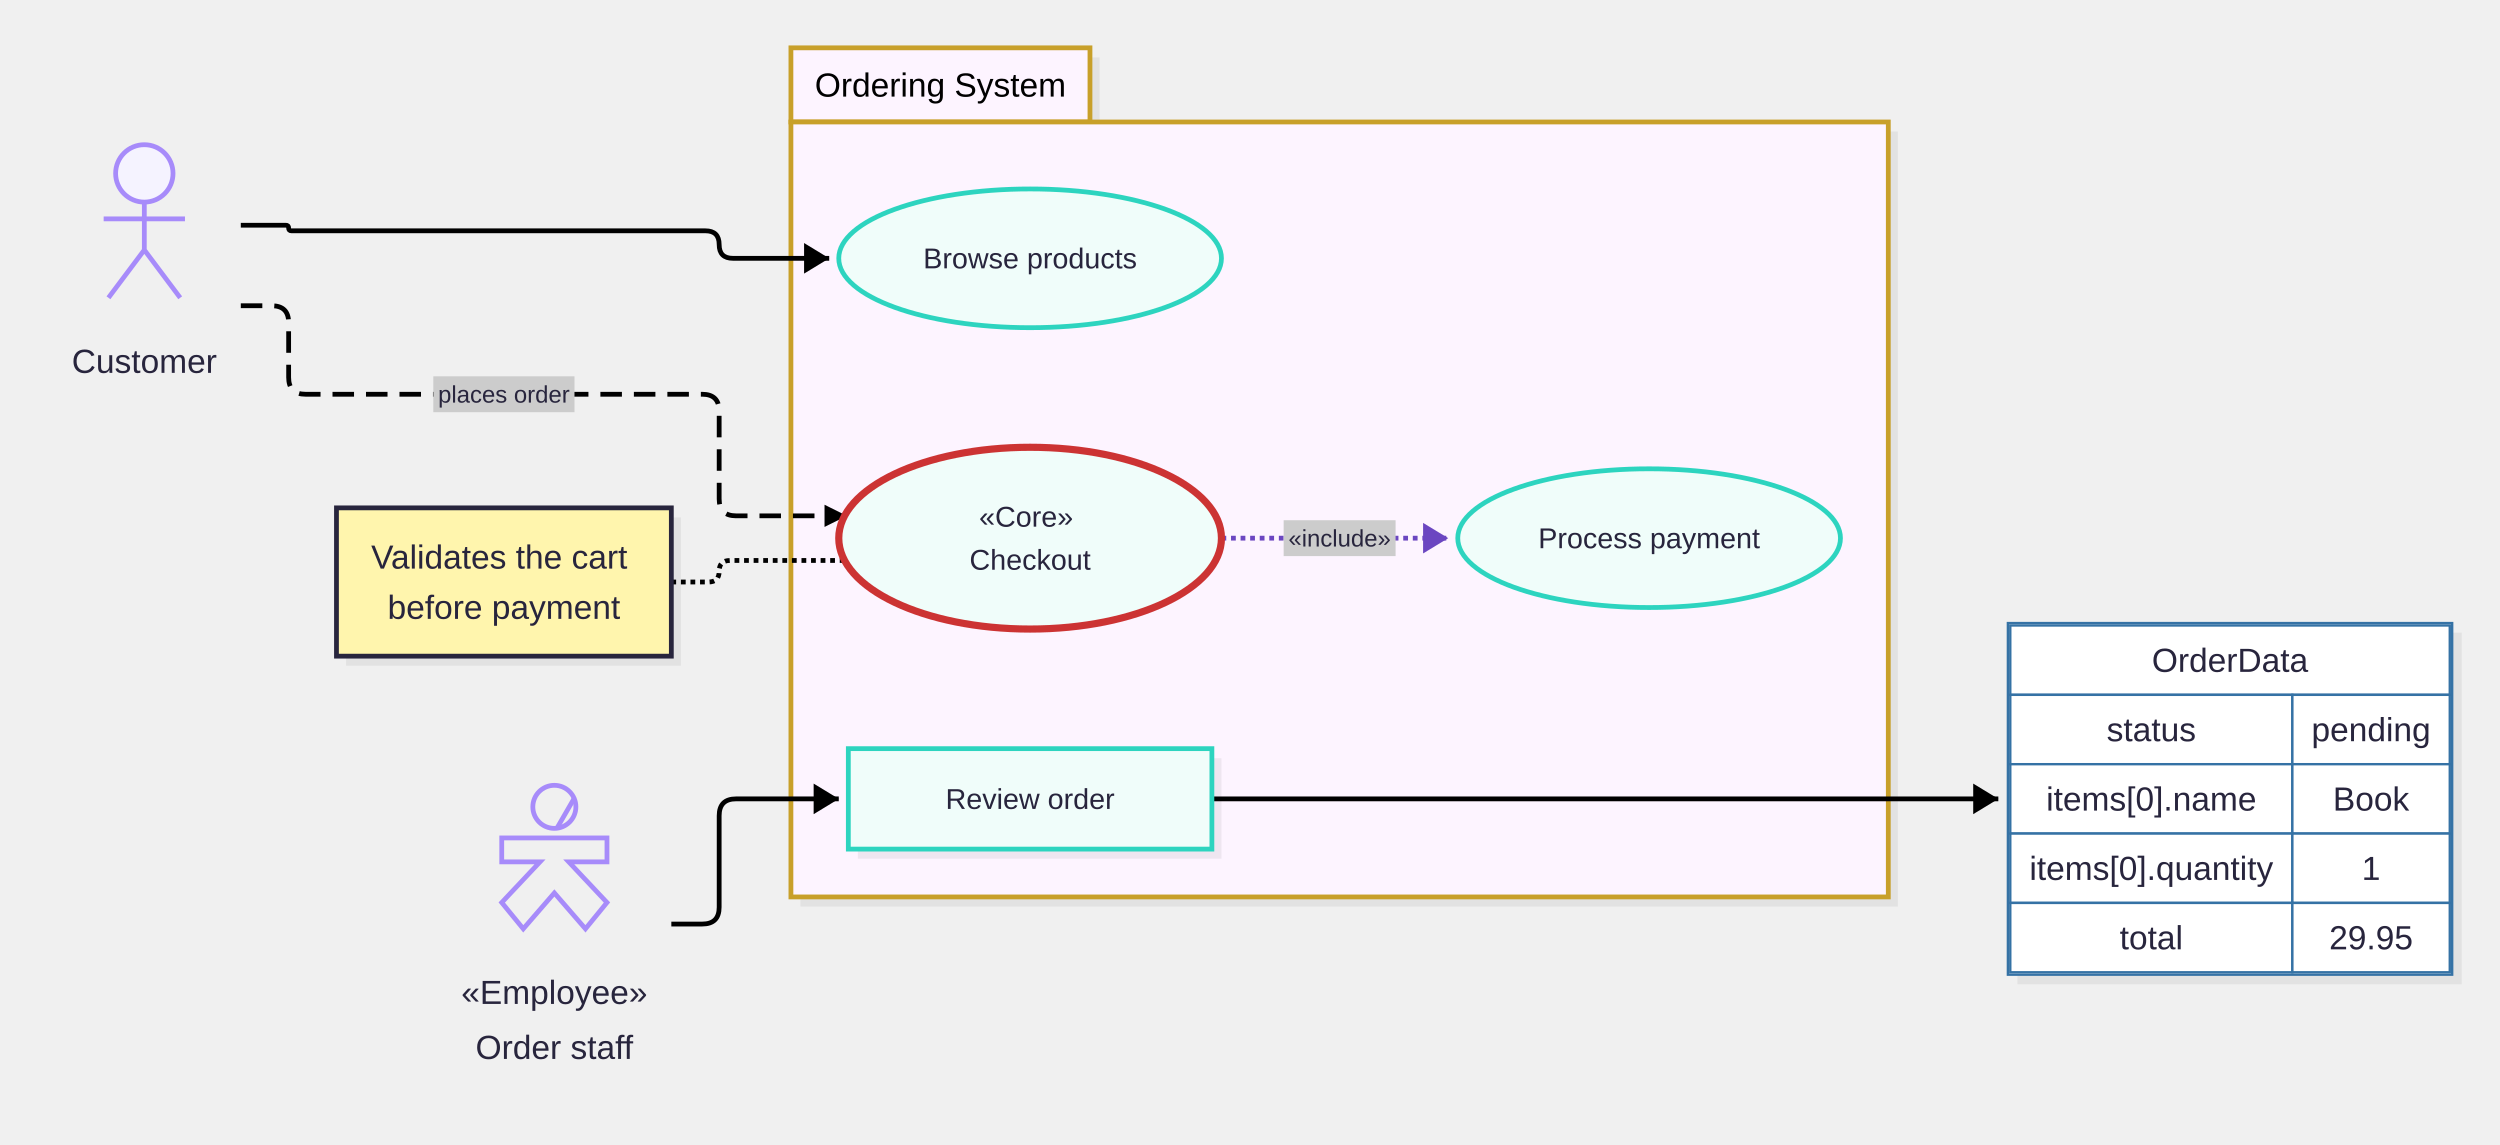
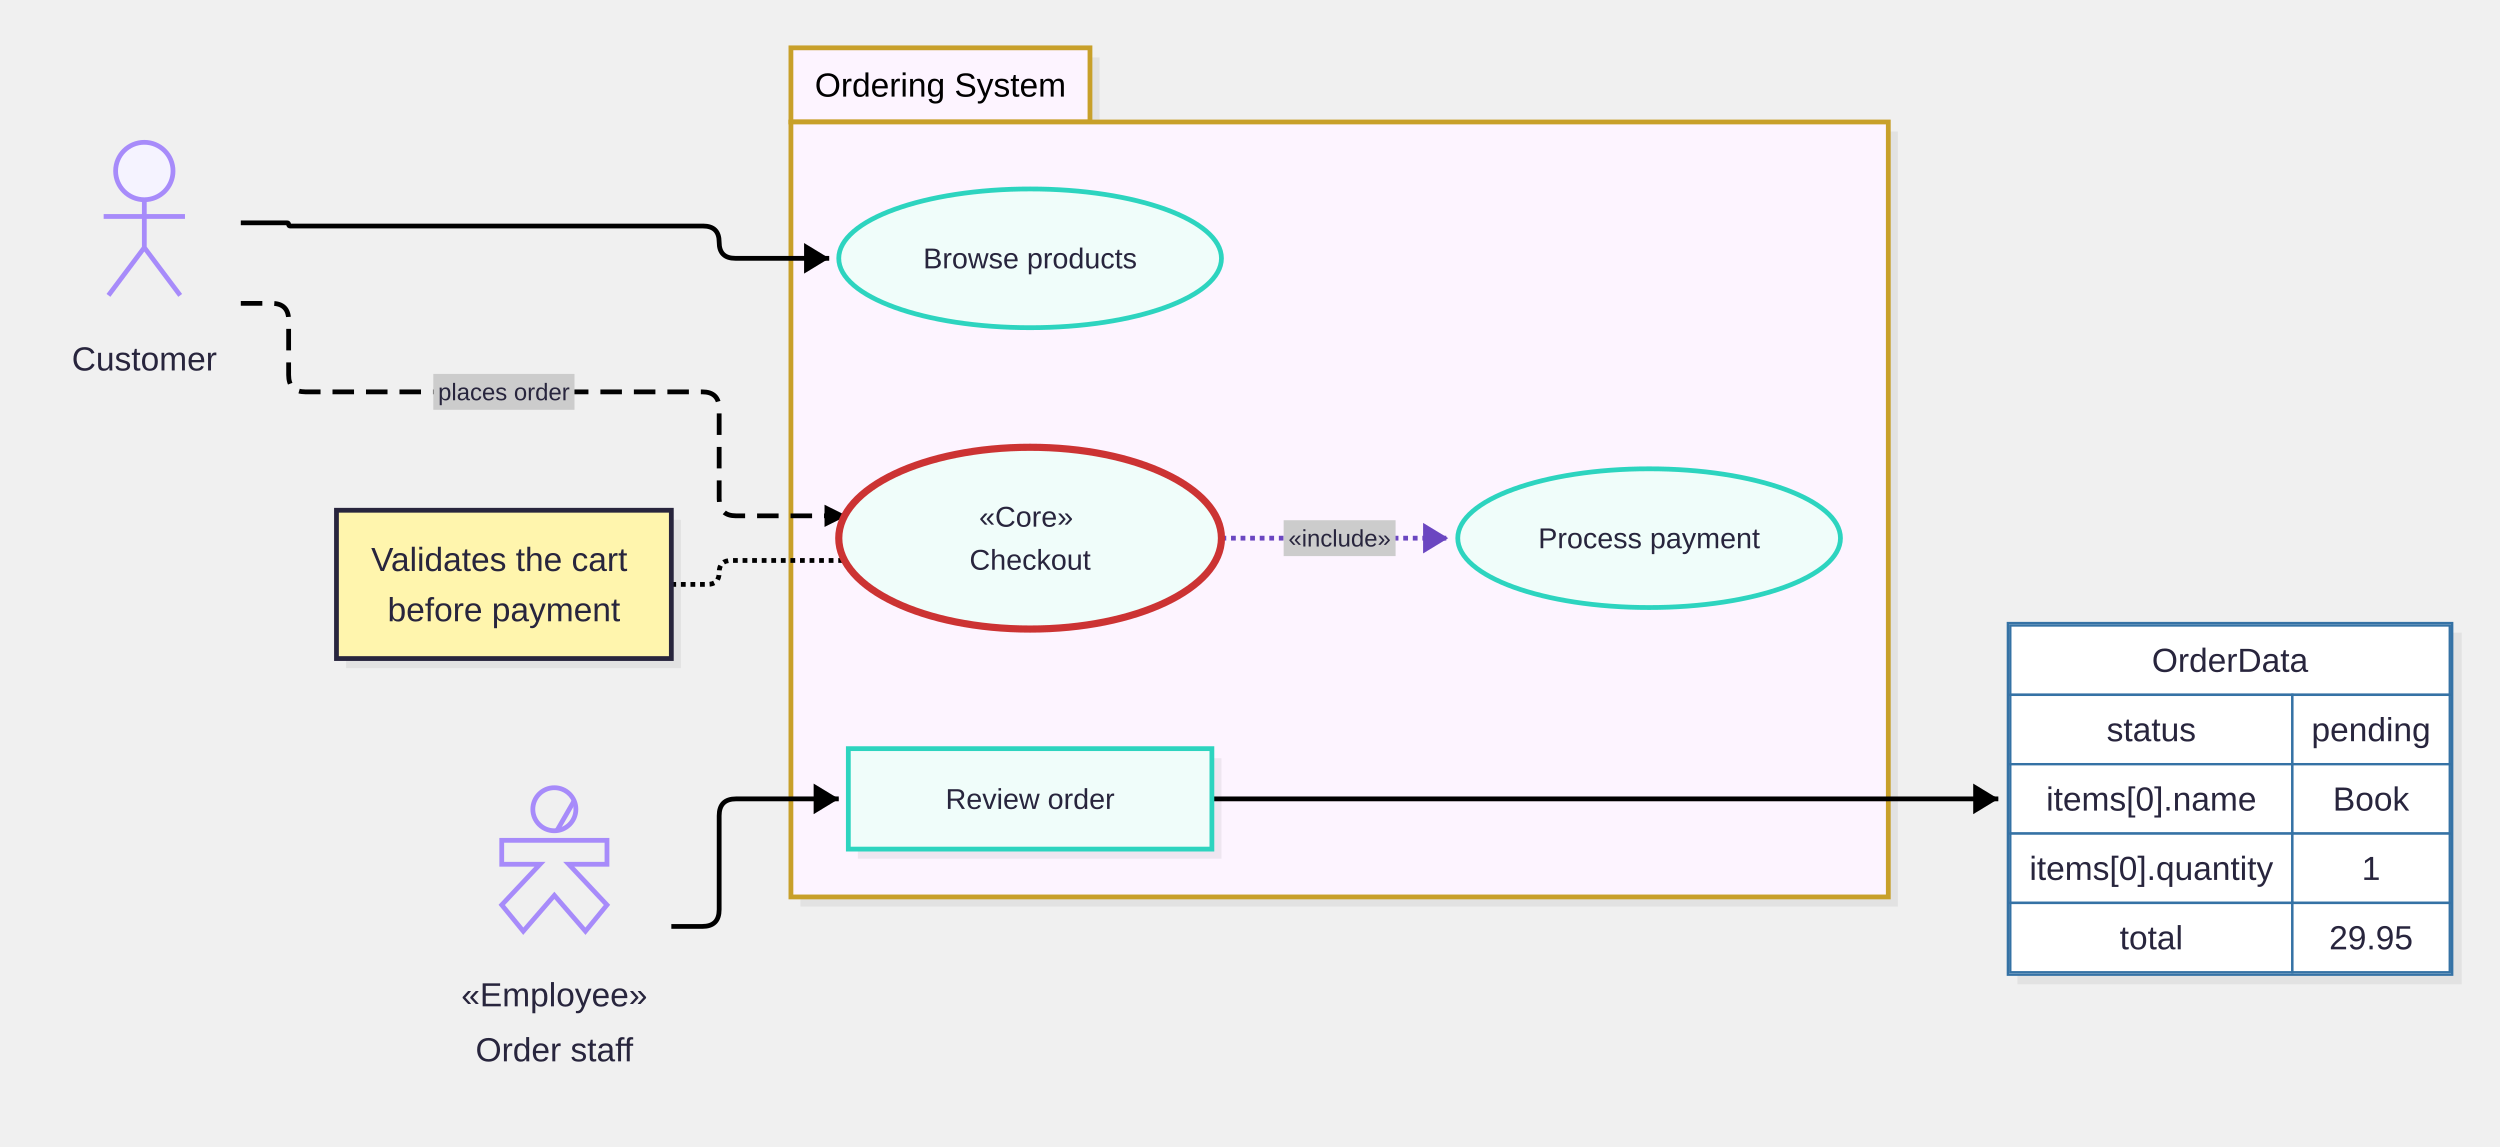
- <svg xmlns="http://www.w3.org/2000/svg" id="my-svg" width="100%" class="usecase" style="max-width: 1045.222px; background-color: white;" viewBox="-20 -20 1045.222 478.333" role="graphics-document document" aria-roledescription="usecase" aria-labelledby="chart-title-my-svg" aria-describedby="chart-desc-my-svg">
+ <svg xmlns="http://www.w3.org/2000/svg" id="my-svg" width="100%" class="usecase" style="max-width: 1045.222px; background-color: white;" viewBox="-20 -20 1045.222 479.333" role="graphics-document document" aria-roledescription="usecase" aria-labelledby="chart-title-my-svg" aria-describedby="chart-desc-my-svg">
  <style>#my-svg{font-family:"Recursive Variable", arial, sans-serif;font-size:16px;}#my-svg text{font-family:"Recursive Variable", arial, sans-serif;}</style>
  <g>
    <g class="clusters">
      <g id="usecase-ordering" class="cluster usecase-system-boundary system-boundary system-boundary-package">
        <rect class="drop-shadow" x="314.676" y="4" width="125.028" height="31" fill="#000000" stroke="none" opacity="0.06" />
        <rect class="boundary-tab system-boundary-package-tab" x="310.676" y="0" width="125.028" height="31" fill="#FDF4FF" stroke="#c8a02a" stroke-width="2" />
        <rect class="drop-shadow" x="314.676" y="35" width="458.8" height="324" fill="#000000" stroke="none" opacity="0.06" />
        <rect class="boundary-body" x="310.676" y="31" width="458.8" height="324" fill="#FDF4FF" stroke="#c8a02a" stroke-width="2" />
        <text x="373.19" y="20.4" text-anchor="middle" font-size="14" fill="#000000">Ordering System</text>
      </g>
    </g>
    <g class="edgePaths">
      <g id="usecase-starts" class="edgePath">
-         <path class="relationship relationship-association" d="M80.676,107.833L93.605,107.833C98.319,107.833,100.676,110.19,100.676,114.904L100.676,137.762C100.676,142.476,103.033,144.833,107.747,144.833L273.605,144.833C278.319,144.833,280.676,147.19,280.676,151.904L280.676,188.596C280.676,193.31,283.033,195.667,287.747,195.667L329.127,195.667" fill="none" stroke="#000000" stroke-width="2" stroke-dasharray="9 5" />
+         <path class="relationship relationship-association" d="M80.676,106.833L93.605,106.833C98.319,106.833,100.676,109.19,100.676,113.904L100.676,136.762C100.676,141.476,103.033,143.833,107.747,143.833L273.605,143.833C278.319,143.833,280.676,146.19,280.676,150.904L280.676,188.596C280.676,193.31,283.033,195.667,287.747,195.667L329.127,195.667" fill="none" stroke="#000000" stroke-width="2" stroke-dasharray="9 5" />
        <path class="marker" d="M325.127,191.667L333.127,195.667L325.127,199.667Z" fill="#000000" stroke="#000000" stroke-width="0.8" />
      </g>
      <g id="usecase-edge-0" class="edgePath">
-         <path class="relationship relationship-association" d="M80.676,74.167L99.509,74.167C100.287,74.167,100.676,74.556,100.676,75.333L100.676,75.333C100.676,76.111,101.065,76.5,101.843,76.5L274.926,76.5C278.759,76.5,280.676,78.417,280.676,82.25L280.676,82.25C280.676,86.083,282.593,88,286.426,88L326.676,88" fill="none" stroke="#000000" stroke-width="2" />
+         <path class="relationship relationship-association" d="M80.676,73.167L100.009,73.167C100.454,73.167,100.676,73.389,100.676,73.833L100.676,73.833C100.676,74.278,100.898,74.5,101.343,74.5L273.926,74.5C278.426,74.5,280.676,76.75,280.676,81.25L280.676,81.25C280.676,85.75,282.926,88,287.426,88L326.676,88" fill="none" stroke="#000000" stroke-width="2" />
        <path class="marker" d="M316.176,81.609L326.676,88L316.176,94.391Z" fill="#000000" stroke="#000000" stroke-width="0" />
      </g>
      <g id="usecase-pays" class="edgePath">
        <path class="relationship relationship-include" d="M490.676,205L585.476,205" fill="none" stroke="#6b46c1" stroke-width="2" stroke-dasharray="2" />
        <path class="marker" d="M574.976,198.609L585.476,205L574.976,211.391Z" fill="#6b46c1" stroke="#6b46c1" stroke-width="0" />
      </g>
      <g id="usecase-edge-1" class="edgePath">
-         <path class="relationship relationship-association" d="M260.676,366.333L273.605,366.333C278.319,366.333,280.676,363.976,280.676,359.262L280.676,321.071C280.676,316.357,283.033,314,287.747,314L330.676,314" fill="none" stroke="#000000" stroke-width="2" />
+         <path class="relationship relationship-association" d="M260.676,367.333L273.605,367.333C278.319,367.333,280.676,364.976,280.676,360.262L280.676,321.071C280.676,316.357,283.033,314,287.747,314L330.676,314" fill="none" stroke="#000000" stroke-width="2" />
        <path class="marker" d="M320.176,307.609L330.676,314L320.176,320.391Z" fill="#000000" stroke="#000000" stroke-width="0" />
      </g>
      <g id="usecase-edge-2" class="edgePath">
        <path class="relationship relationship-association" d="M486.676,314L815.476,314" fill="none" stroke="#000000" stroke-width="2" />
        <path class="marker" d="M804.976,307.609L815.476,314L804.976,320.391Z" fill="#000000" stroke="#000000" stroke-width="0" />
      </g>
      <g id="usecase-note-0-edge" class="edgePath">
-         <path class="relationship relationship-note" d="M260.676,223.333L276.176,223.333C279.176,223.333,280.676,221.833,280.676,218.833L280.676,218.833C280.676,215.833,282.176,214.333,285.176,214.333L333.127,214.333" fill="none" stroke="#000000" stroke-width="2" stroke-dasharray="2" />
+         <path class="relationship relationship-note" d="M260.676,224.333L275.676,224.333C279.009,224.333,280.676,222.667,280.676,219.333L280.676,219.333C280.676,216,282.343,214.333,285.676,214.333L333.127,214.333" fill="none" stroke="#000000" stroke-width="2" stroke-dasharray="2" />
      </g>
    </g>
    <g class="edgeLabels">
      <g class="edgeLabel">
-         <rect x="161.166" y="137.333" width="59.02" height="15" fill="#cccccc" stroke="none" />
-         <text x="190.676" y="148.333" text-anchor="middle" font-size="10" fill="#28253D">places order</text>
+         <rect x="161.166" y="136.333" width="59.02" height="15" fill="#cccccc" stroke="none" />
+         <text x="190.676" y="147.333" text-anchor="middle" font-size="10" fill="#28253D">places order</text>
      </g>
      <g class="edgeLabel">
        <rect x="516.676" y="197.5" width="46.8" height="15" fill="#cccccc" stroke="none" />
        <text x="540.076" y="208.5" text-anchor="middle" font-size="10" fill="#28253D">«include»</text>
      </g>
    </g>
    <g class="nodes">
      <g id="usecase-Customer" class="node default usecase-actor">
-         <path class="usecase-actor-stick" d="M40.338,64.5C46.965,64.5,52.338,59.127,52.338,52.5C52.338,45.873,46.965,40.5,40.338,40.5C33.711,40.5,28.338,45.873,28.338,52.5C28.338,59.127,33.711,64.5,40.338,64.5ZM40.338,64.5L40.338,84.5M23.338,71.5L57.338,71.5M40.338,84.5L25.338,104.5M40.338,84.5L55.338,104.5" fill="#F5F3FF" stroke="#A78BFA" stroke-width="2" />
-         <text x="40.338" y="135.9" text-anchor="middle" font-size="14" fill="#28253D">Customer</text>
+         <path class="usecase-actor-stick" d="M40.338,63.5C46.965,63.5,52.338,58.127,52.338,51.5C52.338,44.873,46.965,39.5,40.338,39.5C33.711,39.5,28.338,44.873,28.338,51.5C28.338,58.127,33.711,63.5,40.338,63.5ZM40.338,63.5L40.338,83.5M23.338,70.5L57.338,70.5M40.338,83.5L25.338,103.5M40.338,83.5L55.338,103.5" fill="#F5F3FF" stroke="#A78BFA" stroke-width="2" />
+         <text x="40.338" y="134.9" text-anchor="middle" font-size="14" fill="#28253D">Customer</text>
      </g>
      <g id="usecase-Staff" class="node default usecase-actor">
-         <circle class="usecase-actor-hollow-head" cx="211.77" cy="317.333" r="9" fill="none" stroke="#A78BFA" stroke-width="2" />
-         <path class="usecase-actor-hollow-body" d="M189.77,330.333L233.77,330.333L233.77,340.333L217.77,340.333L233.77,357.333L224.77,368.333L211.77,353.333L198.77,368.333L189.77,357.333L205.77,340.333L189.77,340.333Z" fill="none" stroke="#A78BFA" stroke-width="2" />
-         <path class="usecase-business-marker" d="M212.847,326.269L220.047,313.798" fill="none" stroke="#A78BFA" stroke-width="2" />
-         <text x="211.77" y="399.733" text-anchor="middle" font-size="14" fill="#28253D">«Employee»</text>
-         <text x="211.77" y="422.733" text-anchor="middle" font-size="14" fill="#28253D">Order staff</text>
+         <circle class="usecase-actor-hollow-head" cx="211.77" cy="318.333" r="9" fill="none" stroke="#A78BFA" stroke-width="2" />
+         <path class="usecase-actor-hollow-body" d="M189.77,331.333L233.77,331.333L233.77,341.333L217.77,341.333L233.77,358.333L224.77,369.333L211.77,354.333L198.77,369.333L189.77,358.333L205.77,341.333L189.77,341.333Z" fill="none" stroke="#A78BFA" stroke-width="2" />
+         <path class="usecase-business-marker" d="M212.847,327.269L220.047,314.798" fill="none" stroke="#A78BFA" stroke-width="2" />
+         <text x="211.77" y="400.733" text-anchor="middle" font-size="14" fill="#28253D">«Employee»</text>
+         <text x="211.77" y="423.733" text-anchor="middle" font-size="14" fill="#28253D">Order staff</text>
      </g>
      <g id="usecase-Browse" class="node default usecase-usecase">
        <path class="basic label-container" d="M490.676,88C490.676,104.016,454.859,117,410.676,117C366.493,117,330.676,104.016,330.676,88C330.676,71.984,366.493,59,410.676,59C454.859,59,490.676,71.984,490.676,88Z" fill="#F0FDFA" stroke="#2DD4BF" stroke-width="2" />
        <text x="410.676" y="92.2" text-anchor="middle" font-size="12" fill="#28253D">Browse products</text>
      </g>
      <g id="usecase-Checkout" class="node default usecase-usecase">
        <path class="basic label-container" d="M490.676,205C490.676,225.987,454.859,243,410.676,243C366.493,243,330.676,225.987,330.676,205C330.676,184.013,366.493,167,410.676,167C454.859,167,490.676,184.013,490.676,205Z" fill="#F0FDFA" stroke="#c33" stroke-width="3" />
        <text x="410.676" y="200.2" text-anchor="middle" font-size="12" fill="#28253D">
          <tspan x="410.676" y="200.2">«Core»</tspan>
          <tspan x="410.676" y="218.2">Checkout</tspan>
        </text>
      </g>
      <g id="usecase-Payment" class="node default usecase-usecase">
        <path class="basic label-container" d="M749.476,205C749.476,221.016,713.659,234,669.476,234C625.293,234,589.476,221.016,589.476,205C589.476,188.984,625.293,176,669.476,176C713.659,176,749.476,188.984,749.476,205Z" fill="#F0FDFA" stroke="#2DD4BF" stroke-width="2" />
        <text x="669.476" y="209.2" text-anchor="middle" font-size="12" fill="#28253D">Process payment</text>
      </g>
      <g id="usecase-Review" class="node default usecase-usecase">
        <rect class="drop-shadow" x="338.676" y="297" width="152" height="42" fill="#000000" stroke="none" opacity="0.06" />
        <rect class="basic label-container" x="334.676" y="293" width="152" height="42" fill="#F0FDFA" stroke="#2DD4BF" stroke-width="2" />
        <text x="410.676" y="318.2" text-anchor="middle" font-size="12" fill="#28253D">Review order</text>
      </g>
      <g id="usecase-note-0" class="node default usecase-note">
-         <rect class="drop-shadow" x="124.676" y="196.333" width="140" height="62" fill="#000000" stroke="none" opacity="0.06" />
-         <rect class="basic label-container" x="120.676" y="192.333" width="140" height="62" fill="#fff5ad" stroke="#28253D" stroke-width="2" />
-         <text x="190.676" y="217.733" text-anchor="middle" font-size="14" fill="#28253D">
-           <tspan x="190.676" y="217.733">Validates the cart</tspan>
-           <tspan x="190.676" y="238.733">before payment</tspan>
+         <rect class="drop-shadow" x="124.676" y="197.333" width="140" height="62" fill="#000000" stroke="none" opacity="0.06" />
+         <rect class="basic label-container" x="120.676" y="193.333" width="140" height="62" fill="#fff5ad" stroke="#28253D" stroke-width="2" />
+         <text x="190.676" y="218.733" text-anchor="middle" font-size="14" fill="#28253D">
+           <tspan x="190.676" y="218.733">Validates the cart</tspan>
+           <tspan x="190.676" y="239.733">before payment</tspan>
        </text>
      </g>
      <g id="usecase-OrderData" class="node default usecase-json">
        <rect class="drop-shadow" x="823.476" y="244.5" width="185.746" height="147" fill="#000000" stroke="none" opacity="0.06" />
        <rect class="label-container usecase-json-border" x="819.476" y="240.5" width="185.746" height="147" fill="#ffffff" stroke="#3572a5" stroke-width="1" />
        <rect class="usecase-json-cell" x="820.476" y="241.5" width="183.746" height="29" fill="#ffffff" stroke="#3572a5" stroke-width="1" />
        <text x="912.349" y="260.9" text-anchor="middle" font-size="14" fill="#28253D">OrderData</text>
        <rect class="usecase-json-cell" x="820.476" y="270.5" width="117.934" height="29" fill="#ffffff" stroke="#3572a5" stroke-width="1" />
        <rect class="usecase-json-cell" x="938.41" y="270.5" width="65.812" height="29" fill="#ffffff" stroke="#3572a5" stroke-width="1" />
        <text x="879.443" y="289.9" text-anchor="middle" font-size="14" fill="#28253D">status</text>
        <text x="971.316" y="289.9" text-anchor="middle" font-size="14" fill="#28253D">pending</text>
        <rect class="usecase-json-cell" x="820.476" y="299.5" width="117.934" height="29" fill="#ffffff" stroke="#3572a5" stroke-width="1" />
        <rect class="usecase-json-cell" x="938.41" y="299.5" width="65.812" height="29" fill="#ffffff" stroke="#3572a5" stroke-width="1" />
        <text x="879.443" y="318.9" text-anchor="middle" font-size="14" fill="#28253D">items[0].name</text>
        <text x="971.316" y="318.9" text-anchor="middle" font-size="14" fill="#28253D">Book</text>
        <rect class="usecase-json-cell" x="820.476" y="328.5" width="117.934" height="29" fill="#ffffff" stroke="#3572a5" stroke-width="1" />
        <rect class="usecase-json-cell" x="938.41" y="328.5" width="65.812" height="29" fill="#ffffff" stroke="#3572a5" stroke-width="1" />
        <text x="879.443" y="347.9" text-anchor="middle" font-size="14" fill="#28253D">items[0].quantity</text>
        <text x="971.316" y="347.9" text-anchor="middle" font-size="14" fill="#28253D">1</text>
        <rect class="usecase-json-cell" x="820.476" y="357.5" width="117.934" height="29" fill="#ffffff" stroke="#3572a5" stroke-width="1" />
        <rect class="usecase-json-cell" x="938.41" y="357.5" width="65.812" height="29" fill="#ffffff" stroke="#3572a5" stroke-width="1" />
        <text x="879.443" y="376.9" text-anchor="middle" font-size="14" fill="#28253D">total</text>
        <text x="971.316" y="376.9" text-anchor="middle" font-size="14" fill="#28253D">29.95</text>
      </g>
    </g>
  </g>
</svg>
